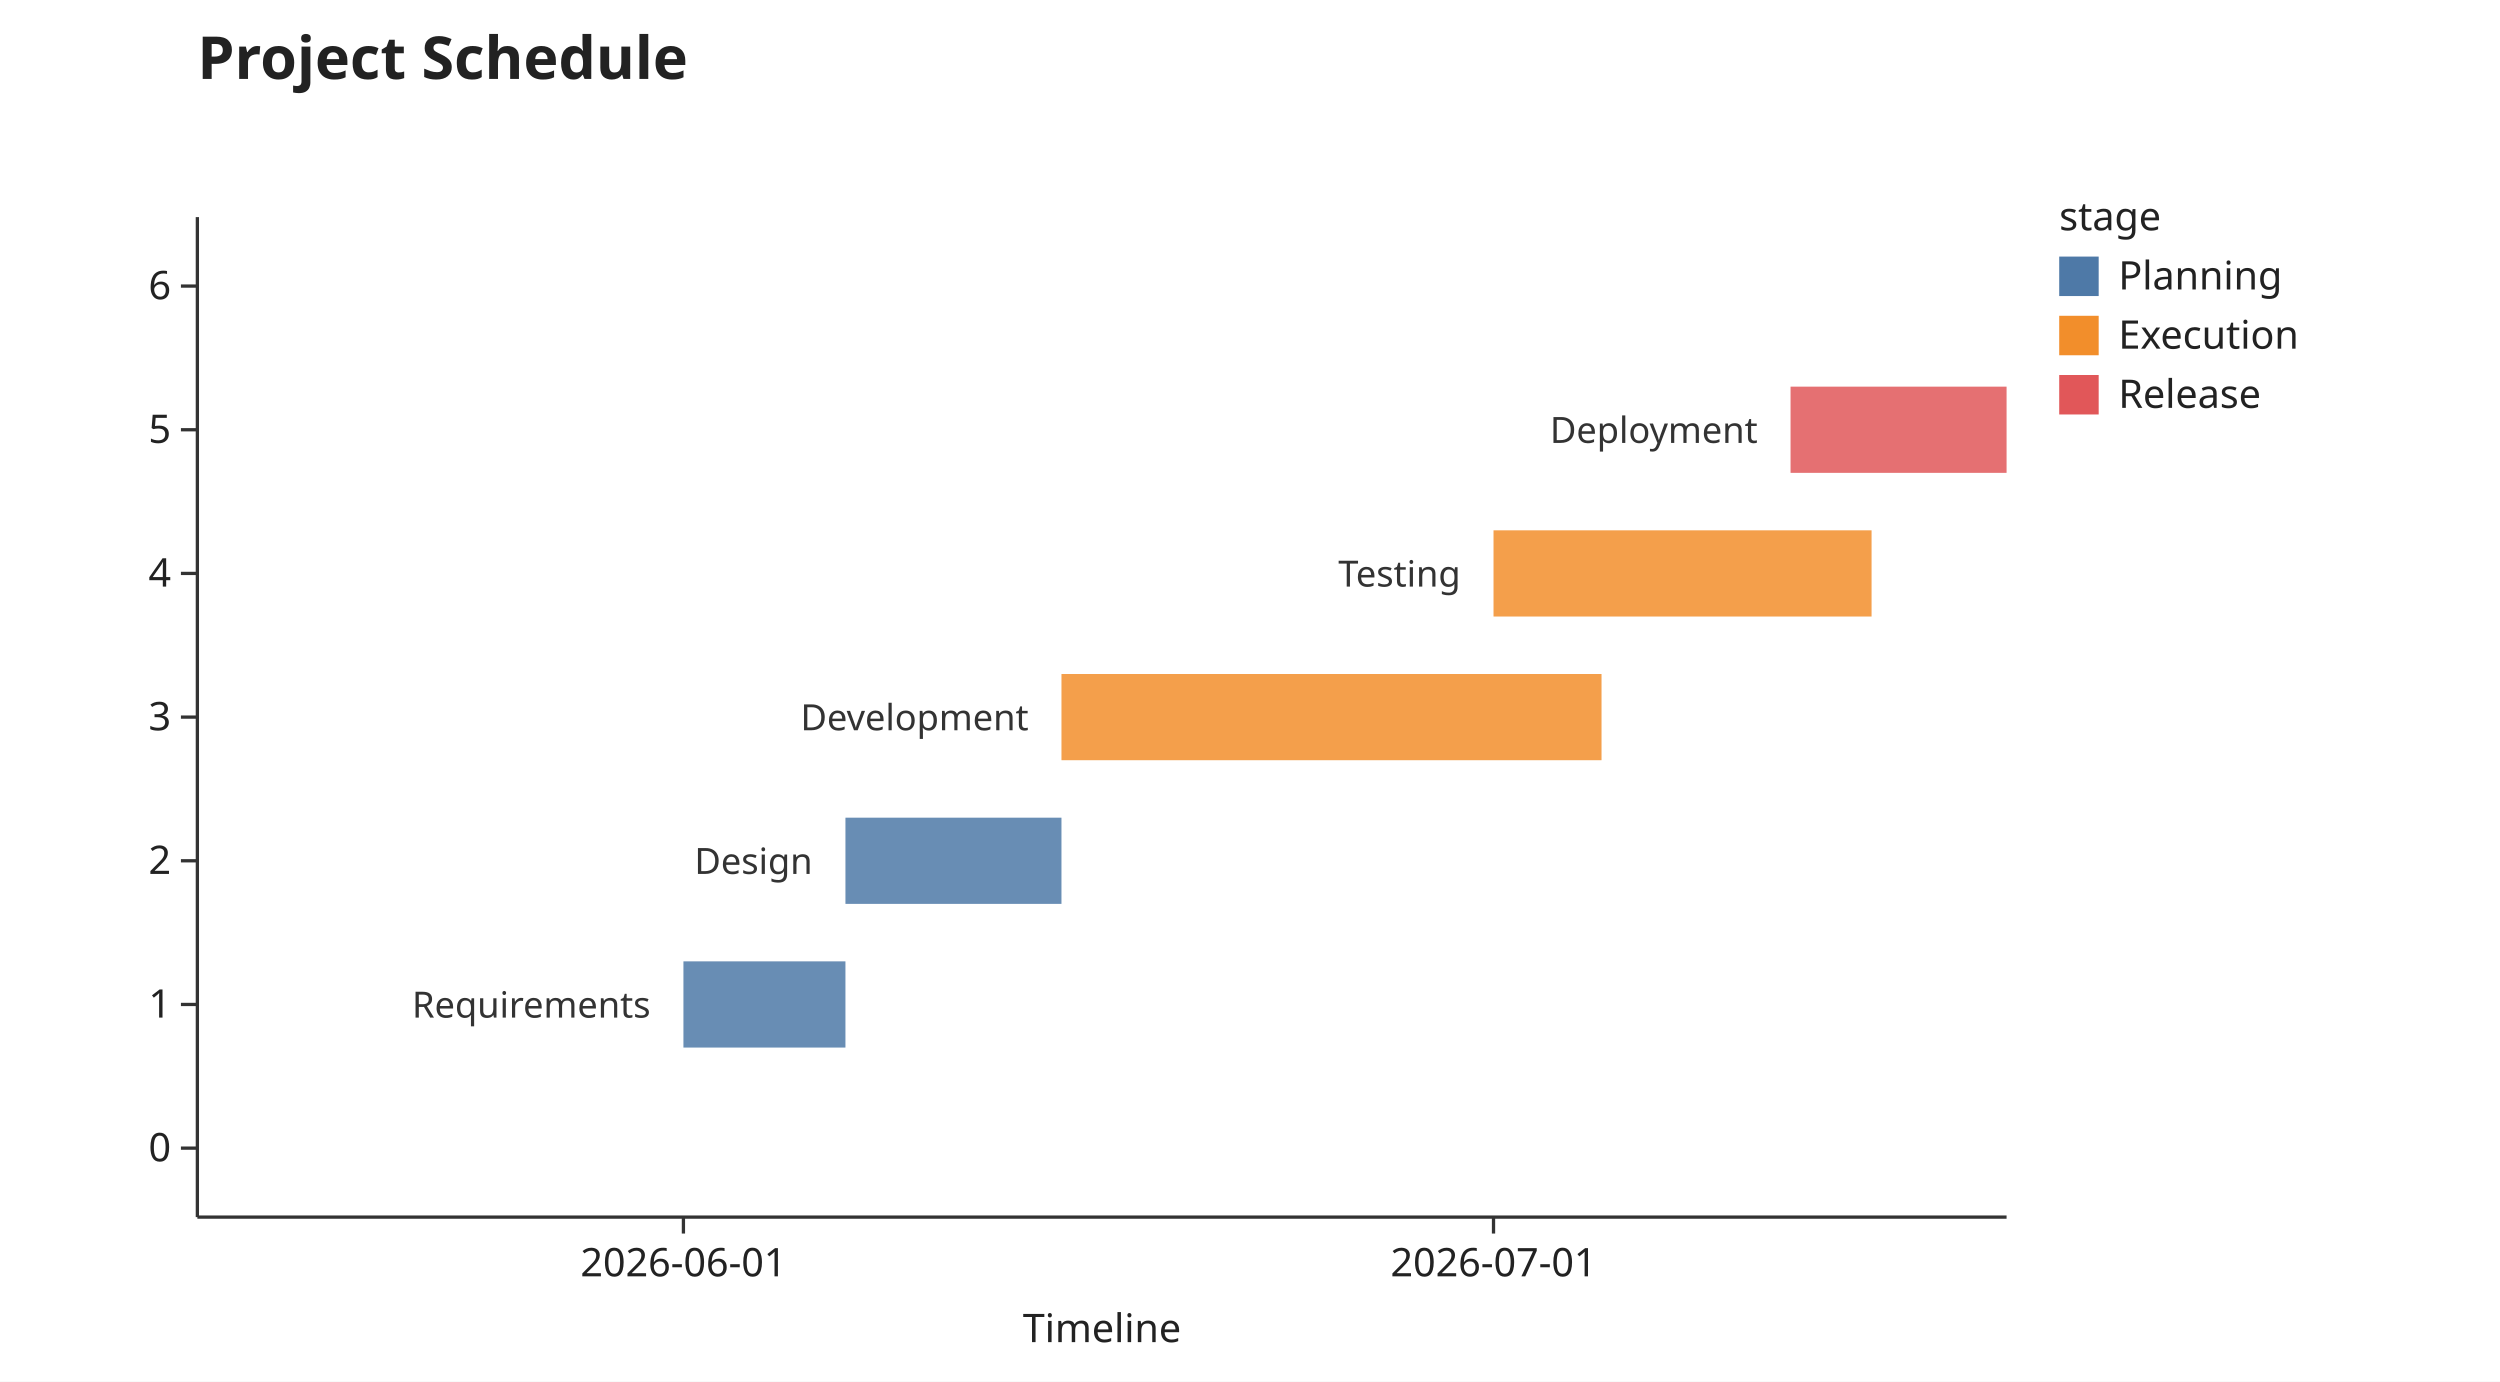
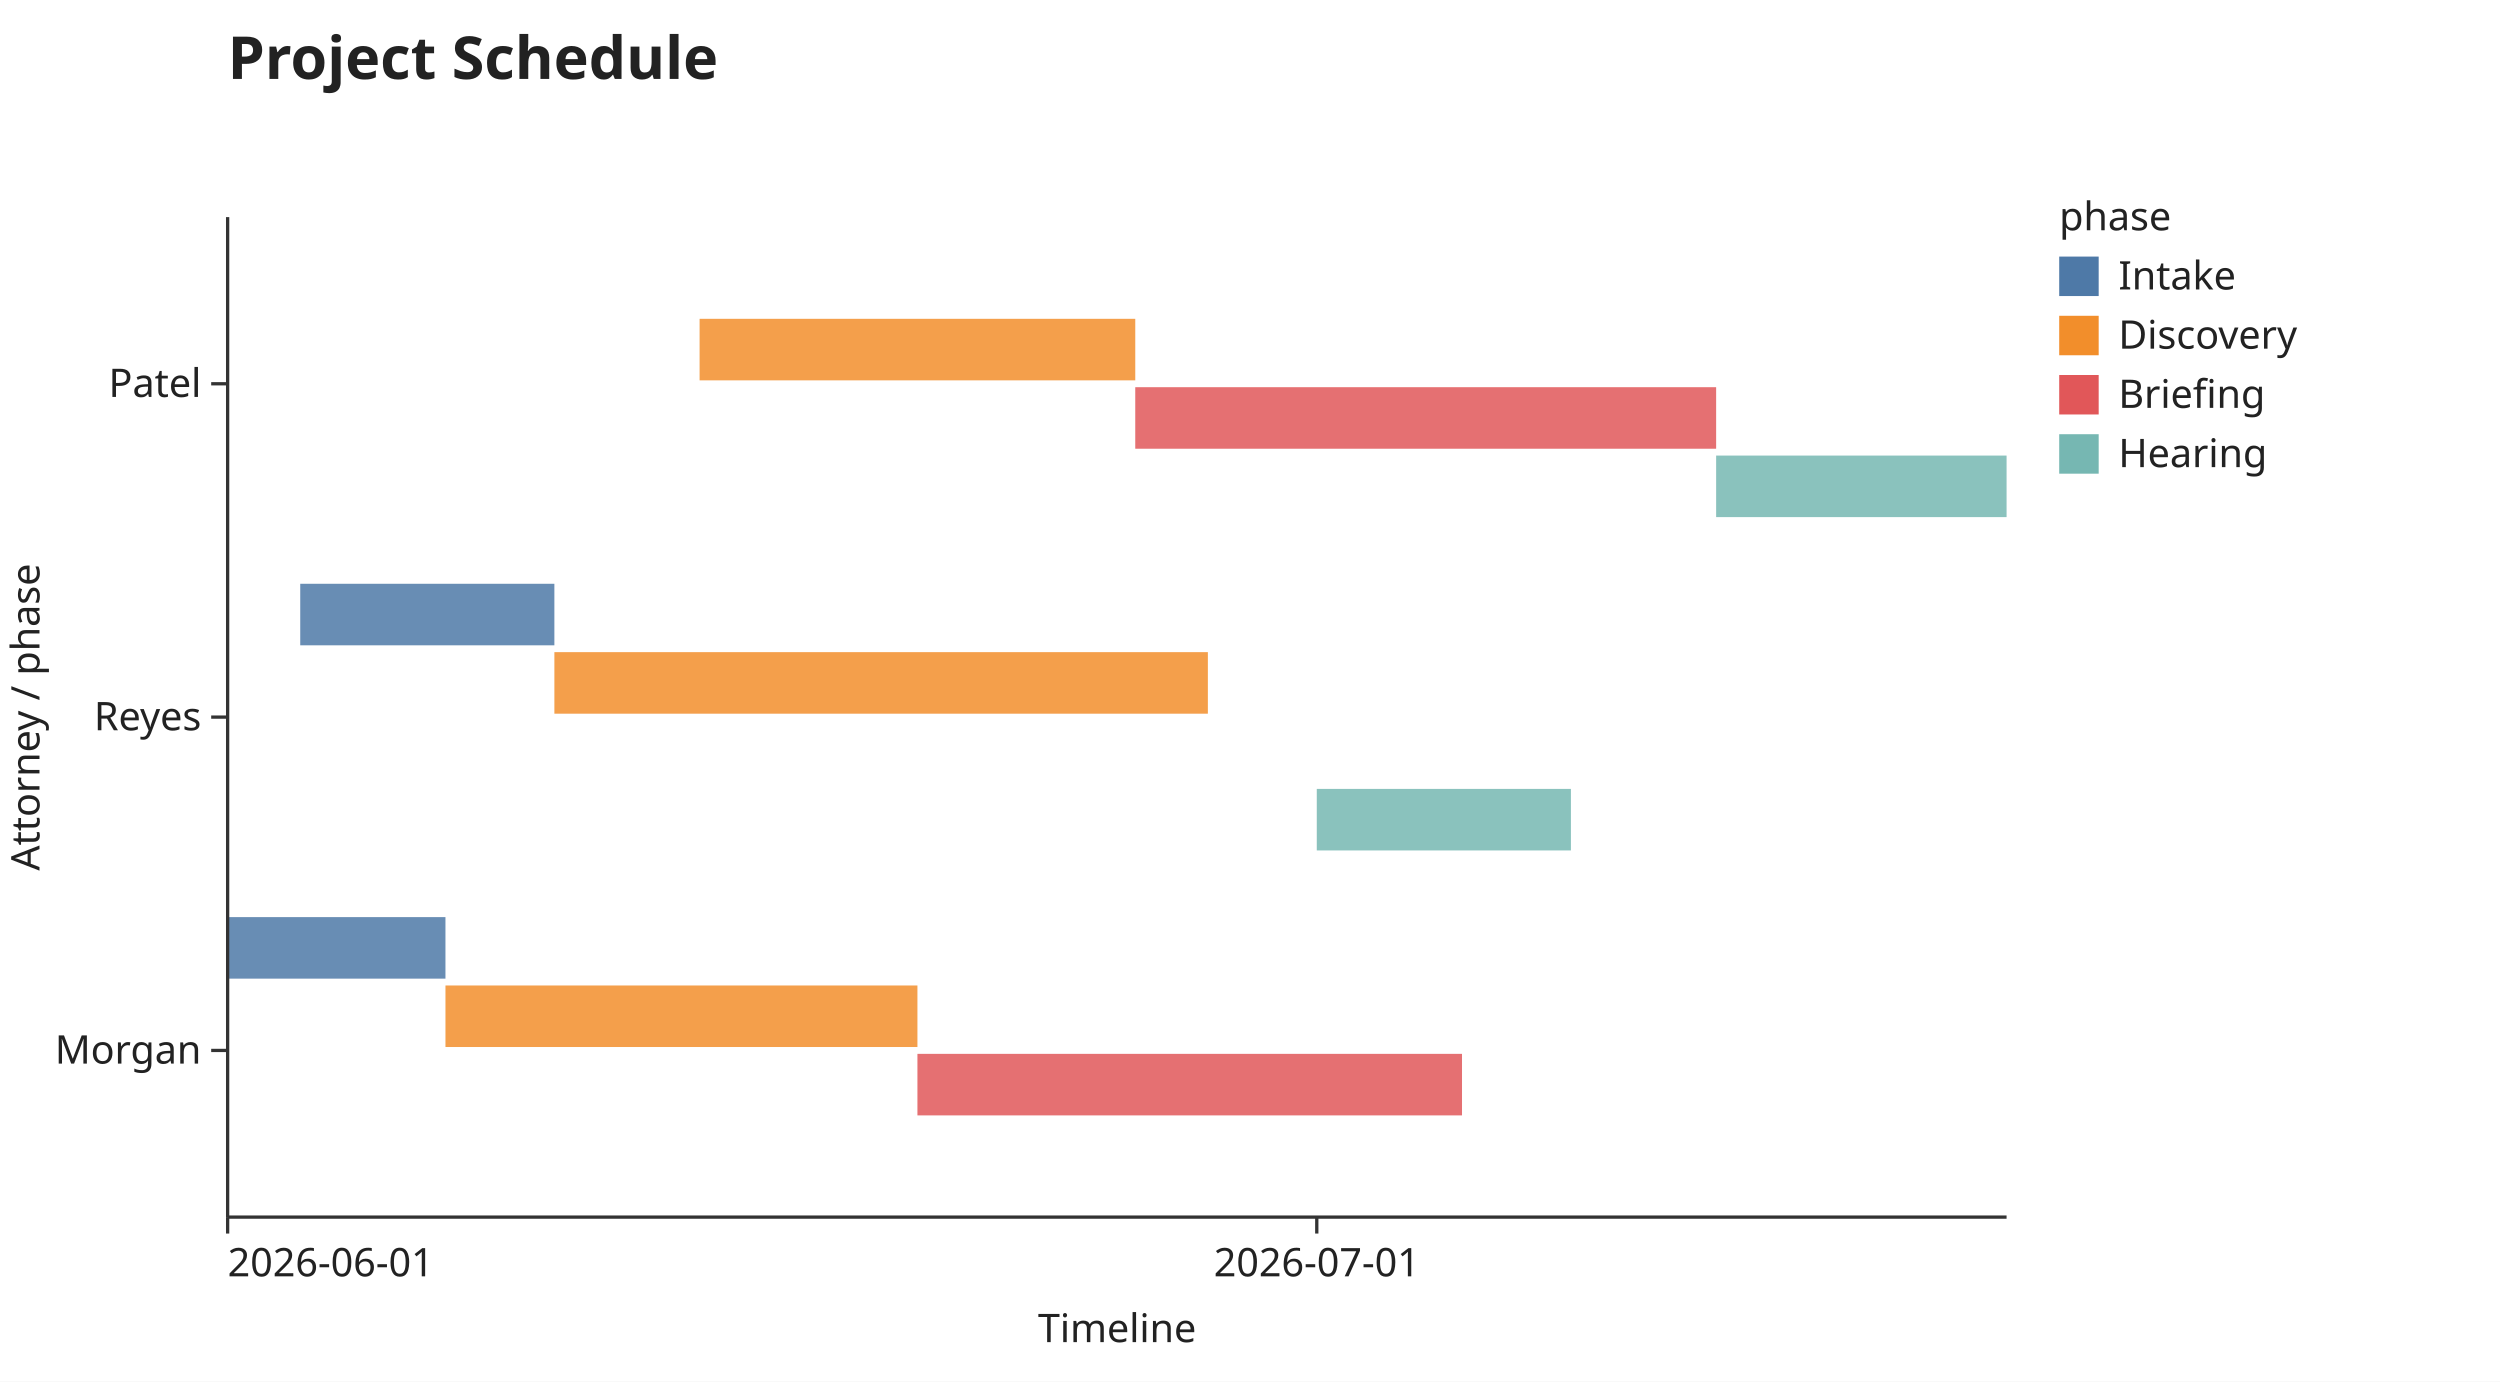
<svg xmlns="http://www.w3.org/2000/svg" width="760" height="420" viewBox="0 0 760 420" role="img" aria-label="Project Schedule">
  <rect class="algraf-background" x="0" y="0" width="760" height="420" fill="#ffffff" />
-   <text class="algraf-title" x="60" y="24" font-family="system-ui, sans-serif" font-size="18" font-weight="600" fill="#222222">Project Schedule</text>
-   <rect class="algraf-plot-area" x="60" y="66" width="550" height="304" fill="#ffffff" />
+   <text class="algraf-title" x="69.2" y="24" font-family="system-ui, sans-serif" font-size="18" font-weight="600" fill="#222222">Project Schedule</text>
+   <rect class="algraf-plot-area" x="69.2" y="66" width="540.8" height="304" fill="#ffffff" />
  <g class="algraf-layer algraf-geom-rect">
-     <rect x="207.761" y="292.253" width="49.254" height="26.207" fill="#4E79A7" opacity="0.85" />
-     <rect x="257.015" y="248.575" width="65.672" height="26.207" fill="#4E79A7" opacity="0.85" />
-     <rect x="322.687" y="204.897" width="164.179" height="26.207" fill="#F28E2B" opacity="0.85" />
-     <rect x="454.03" y="161.218" width="114.925" height="26.207" fill="#F28E2B" opacity="0.85" />
-     <rect x="544.328" y="117.54" width="65.672" height="26.207" fill="#E15759" opacity="0.85" />
-   </g>
-   <g class="algraf-layer algraf-geom-text">
-     <text x="197.761" y="309.356" text-anchor="end" font-family="system-ui, sans-serif" font-size="11" fill="#333333" opacity="1">Requirements</text>
-     <text x="247.015" y="265.678" text-anchor="end" font-family="system-ui, sans-serif" font-size="11" fill="#333333" opacity="1">Design</text>
-     <text x="312.687" y="222" text-anchor="end" font-family="system-ui, sans-serif" font-size="11" fill="#333333" opacity="1">Development</text>
-     <text x="444.03" y="178.322" text-anchor="end" font-family="system-ui, sans-serif" font-size="11" fill="#333333" opacity="1">Testing</text>
-     <text x="534.328" y="134.644" text-anchor="end" font-family="system-ui, sans-serif" font-size="11" fill="#333333" opacity="1">Deployment</text>
+     <rect x="69.2" y="278.8" width="66.22" height="18.708" fill="#4E79A7" opacity="0.85" />
+     <rect x="135.42" y="299.586" width="143.478" height="18.708" fill="#F28E2B" opacity="0.85" />
+     <rect x="278.898" y="320.373" width="165.551" height="18.708" fill="#E15759" opacity="0.85" />
+     <rect x="91.273" y="177.467" width="77.257" height="18.708" fill="#4E79A7" opacity="0.85" />
+     <rect x="168.531" y="198.253" width="198.661" height="18.708" fill="#F28E2B" opacity="0.85" />
+     <rect x="400.302" y="239.826" width="77.257" height="18.708" fill="#76B7B2" opacity="0.85" />
+     <rect x="212.678" y="96.92" width="132.441" height="18.708" fill="#F28E2B" opacity="0.85" />
+     <rect x="345.118" y="117.706" width="176.588" height="18.708" fill="#E15759" opacity="0.85" />
+     <rect x="521.706" y="138.492" width="88.294" height="18.708" fill="#76B7B2" opacity="0.85" />
  </g>
  <g class="algraf-axes">
-     <line x1="60" y1="370" x2="610" y2="370" stroke="#333333" stroke-width="1" />
-     <line x1="207.761" y1="370" x2="207.761" y2="375" stroke="#333333" stroke-width="1" />
-     <text x="207.761" y="388" text-anchor="middle" font-family="system-ui, sans-serif" font-size="12" fill="#222222">2026-06-01</text>
-     <line x1="454.03" y1="370" x2="454.03" y2="375" stroke="#333333" stroke-width="1" />
-     <text x="454.03" y="388" text-anchor="middle" font-family="system-ui, sans-serif" font-size="12" fill="#222222">2026-07-01</text>
-     <text x="335" y="408" text-anchor="middle" font-family="system-ui, sans-serif" font-size="12" fill="#222222">Timeline</text>
-     <line x1="60" y1="66" x2="60" y2="370" stroke="#333333" stroke-width="1" />
-     <line x1="55" y1="349.034" x2="60" y2="349.034" stroke="#333333" stroke-width="1" />
-     <text x="52" y="353.034" text-anchor="end" font-family="system-ui, sans-serif" font-size="12" fill="#222222">0</text>
-     <line x1="55" y1="305.356" x2="60" y2="305.356" stroke="#333333" stroke-width="1" />
-     <text x="52" y="309.356" text-anchor="end" font-family="system-ui, sans-serif" font-size="12" fill="#222222">1</text>
-     <line x1="55" y1="261.678" x2="60" y2="261.678" stroke="#333333" stroke-width="1" />
-     <text x="52" y="265.678" text-anchor="end" font-family="system-ui, sans-serif" font-size="12" fill="#222222">2</text>
-     <line x1="55" y1="218" x2="60" y2="218" stroke="#333333" stroke-width="1" />
-     <text x="52" y="222" text-anchor="end" font-family="system-ui, sans-serif" font-size="12" fill="#222222">3</text>
-     <line x1="55" y1="174.322" x2="60" y2="174.322" stroke="#333333" stroke-width="1" />
-     <text x="52" y="178.322" text-anchor="end" font-family="system-ui, sans-serif" font-size="12" fill="#222222">4</text>
-     <line x1="55" y1="130.644" x2="60" y2="130.644" stroke="#333333" stroke-width="1" />
-     <text x="52" y="134.644" text-anchor="end" font-family="system-ui, sans-serif" font-size="12" fill="#222222">5</text>
-     <line x1="55" y1="86.966" x2="60" y2="86.966" stroke="#333333" stroke-width="1" />
-     <text x="52" y="90.966" text-anchor="end" font-family="system-ui, sans-serif" font-size="12" fill="#222222">6</text>
-     <text x="38.8" y="218" text-anchor="middle" transform="rotate(-90 38.8 218)" font-family="system-ui, sans-serif" font-size="12" fill="#222222" />
+     <line x1="69.2" y1="370" x2="610" y2="370" stroke="#333333" stroke-width="1" />
+     <line x1="69.2" y1="370" x2="69.2" y2="375" stroke="#333333" stroke-width="1" />
+     <text x="69.2" y="388" text-anchor="start" font-family="system-ui, sans-serif" font-size="12" fill="#222222">2026-06-01</text>
+     <line x1="400.302" y1="370" x2="400.302" y2="375" stroke="#333333" stroke-width="1" />
+     <text x="400.302" y="388" text-anchor="middle" font-family="system-ui, sans-serif" font-size="12" fill="#222222">2026-07-01</text>
+     <text x="339.6" y="408" text-anchor="middle" font-family="system-ui, sans-serif" font-size="12" fill="#222222">Timeline</text>
+     <line x1="69.2" y1="66" x2="69.2" y2="370" stroke="#333333" stroke-width="1" />
+     <line x1="64.2" y1="319.333" x2="69.2" y2="319.333" stroke="#333333" stroke-width="1" />
+     <text x="61.2" y="323.333" text-anchor="end" font-family="system-ui, sans-serif" font-size="12" fill="#222222">Morgan</text>
+     <line x1="64.2" y1="218" x2="69.2" y2="218" stroke="#333333" stroke-width="1" />
+     <text x="61.2" y="222" text-anchor="end" font-family="system-ui, sans-serif" font-size="12" fill="#222222">Reyes</text>
+     <line x1="64.2" y1="116.667" x2="69.2" y2="116.667" stroke="#333333" stroke-width="1" />
+     <text x="61.2" y="120.667" text-anchor="end" font-family="system-ui, sans-serif" font-size="12" fill="#222222">Patel</text>
+     <text x="12" y="218" text-anchor="middle" transform="rotate(-90 12 218)" font-family="system-ui, sans-serif" font-size="12" fill="#222222">Attorney / phase</text>
  </g>
  <g class="algraf-legends">
-     <text x="626" y="70" text-anchor="start" font-family="system-ui, sans-serif" font-size="12" fill="#222222">stage</text>
+     <text x="626" y="70" text-anchor="start" font-family="system-ui, sans-serif" font-size="12" fill="#222222">phase</text>
    <rect x="626" y="78" width="12" height="12" fill="#4E79A7" />
-     <text x="644" y="88" text-anchor="start" font-family="system-ui, sans-serif" font-size="12" fill="#222222">Planning</text>
+     <text x="644" y="88" text-anchor="start" font-family="system-ui, sans-serif" font-size="12" fill="#222222">Intake</text>
    <rect x="626" y="96" width="12" height="12" fill="#F28E2B" />
-     <text x="644" y="106" text-anchor="start" font-family="system-ui, sans-serif" font-size="12" fill="#222222">Execution</text>
+     <text x="644" y="106" text-anchor="start" font-family="system-ui, sans-serif" font-size="12" fill="#222222">Discovery</text>
    <rect x="626" y="114" width="12" height="12" fill="#E15759" />
-     <text x="644" y="124" text-anchor="start" font-family="system-ui, sans-serif" font-size="12" fill="#222222">Release</text>
+     <text x="644" y="124" text-anchor="start" font-family="system-ui, sans-serif" font-size="12" fill="#222222">Briefing</text>
+     <rect x="626" y="132" width="12" height="12" fill="#76B7B2" />
+     <text x="644" y="142" text-anchor="start" font-family="system-ui, sans-serif" font-size="12" fill="#222222">Hearing</text>
  </g>
</svg>
